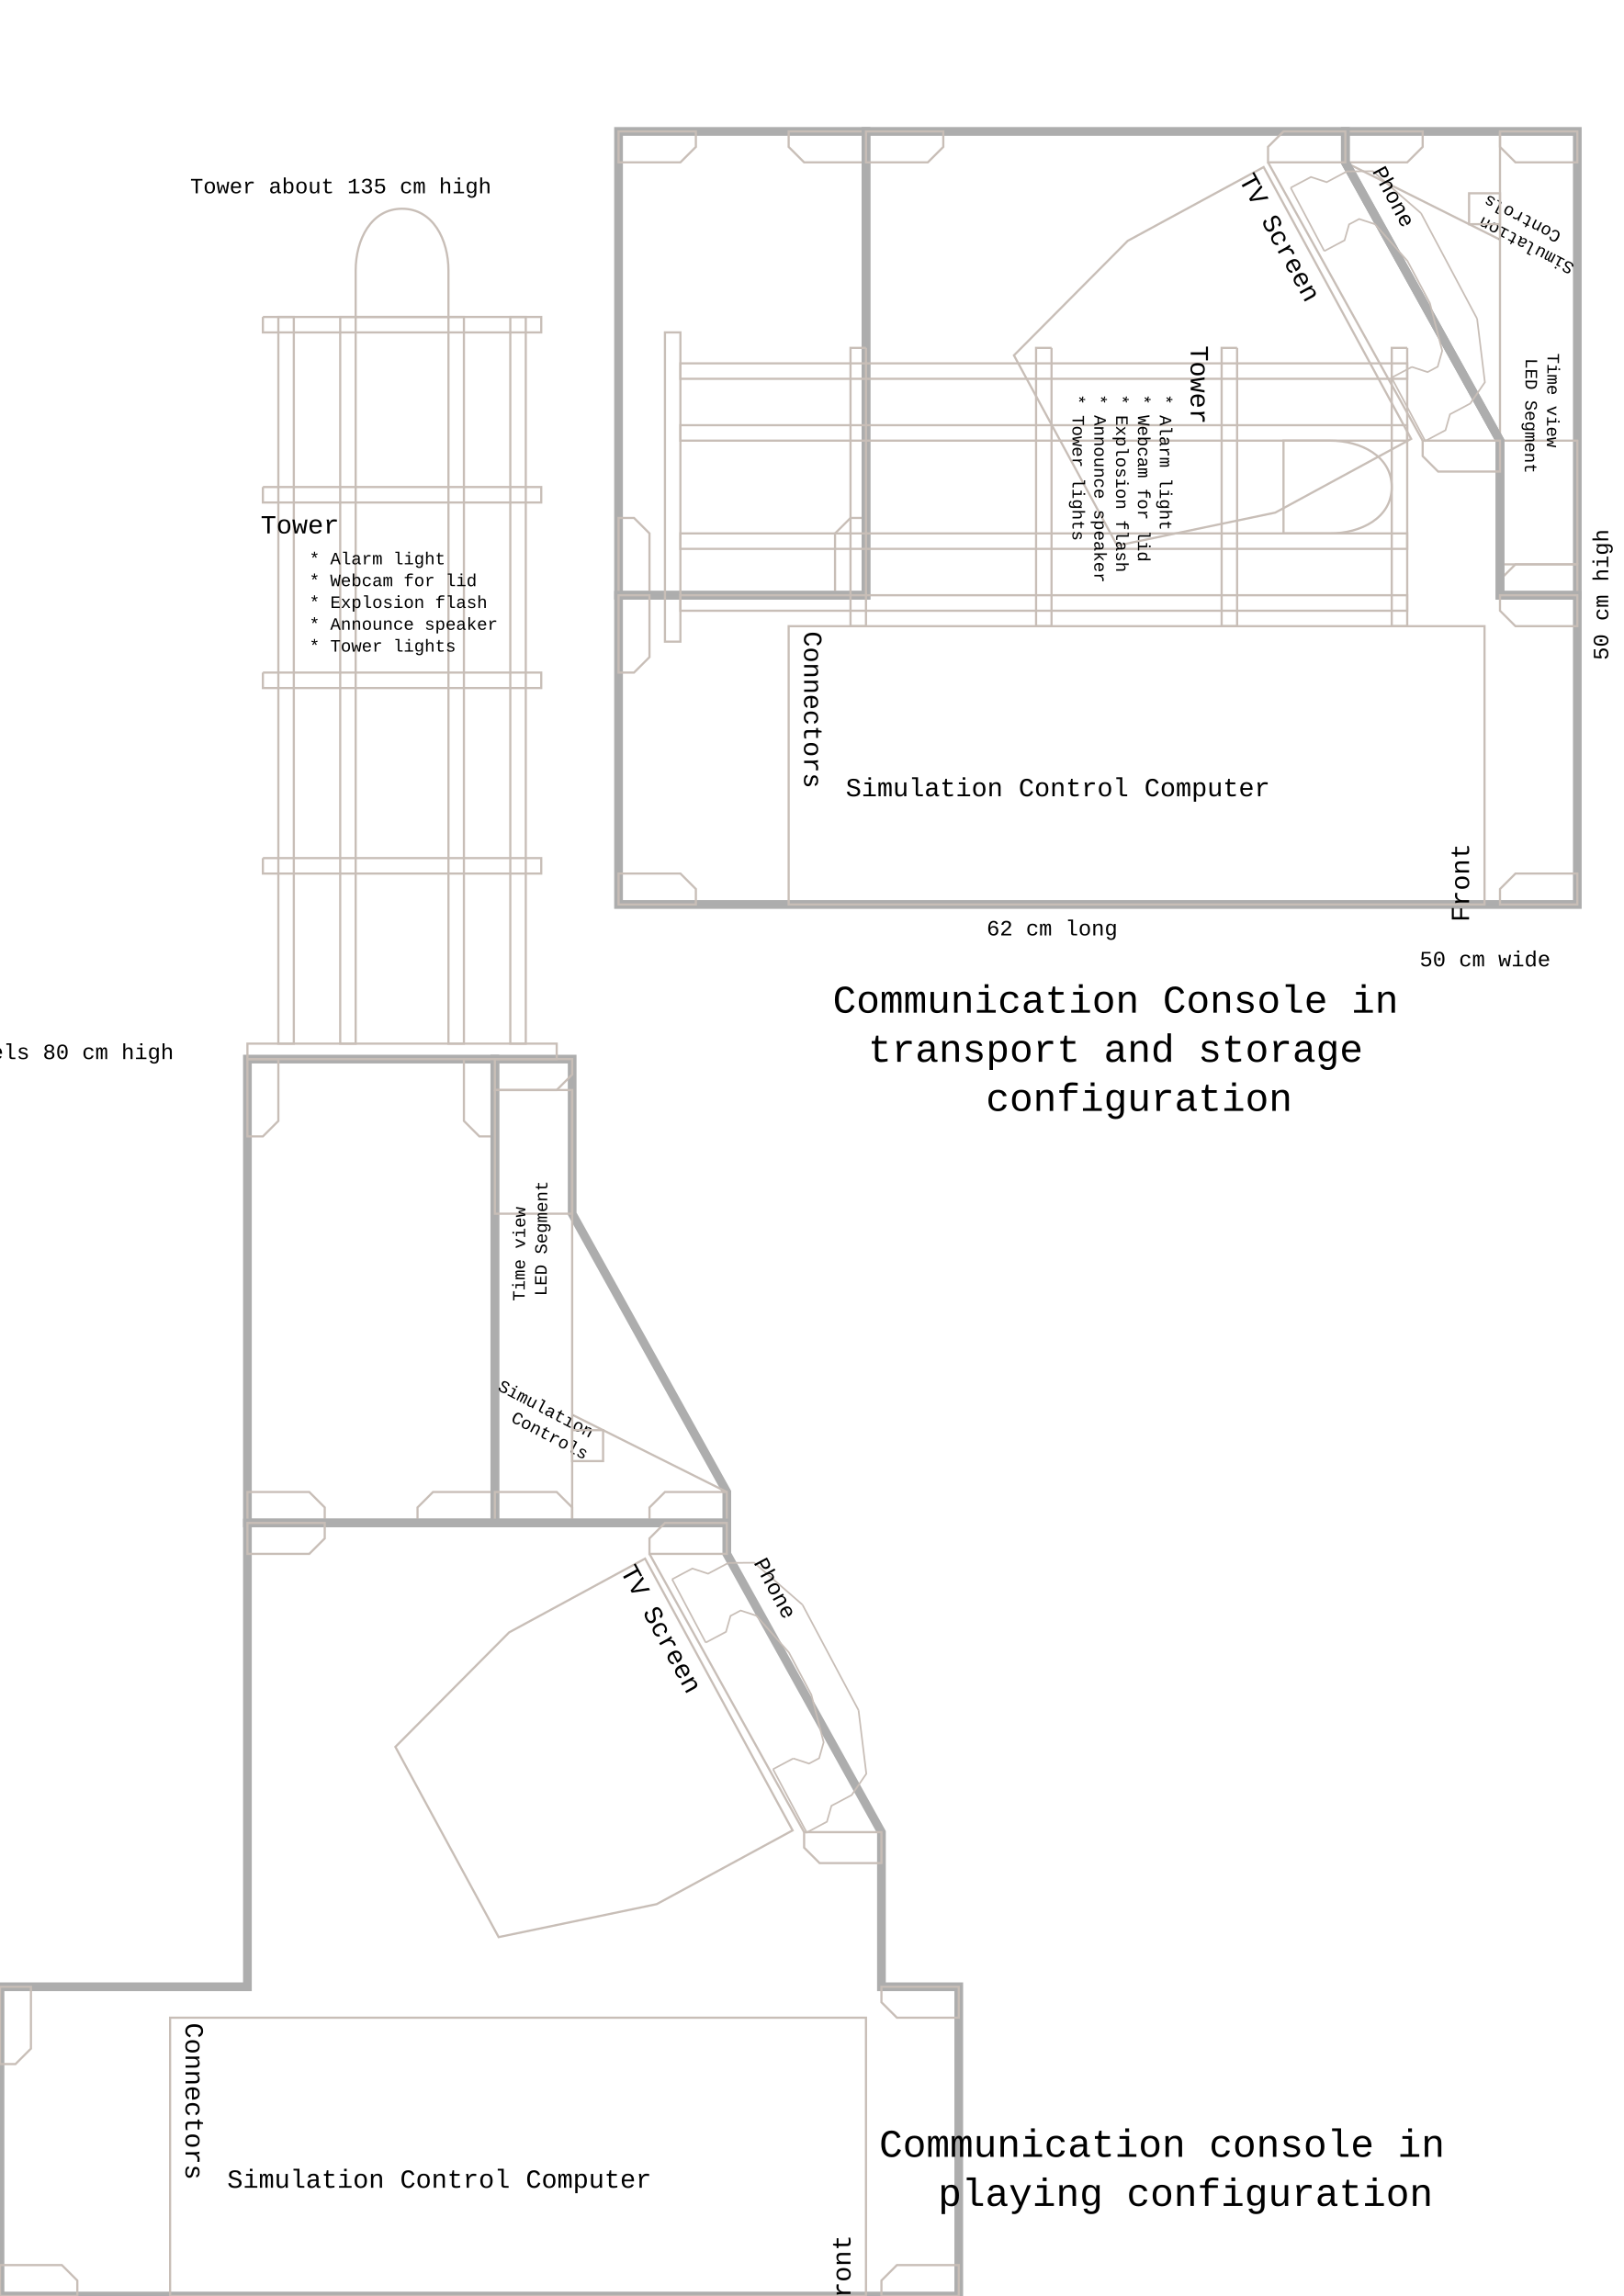
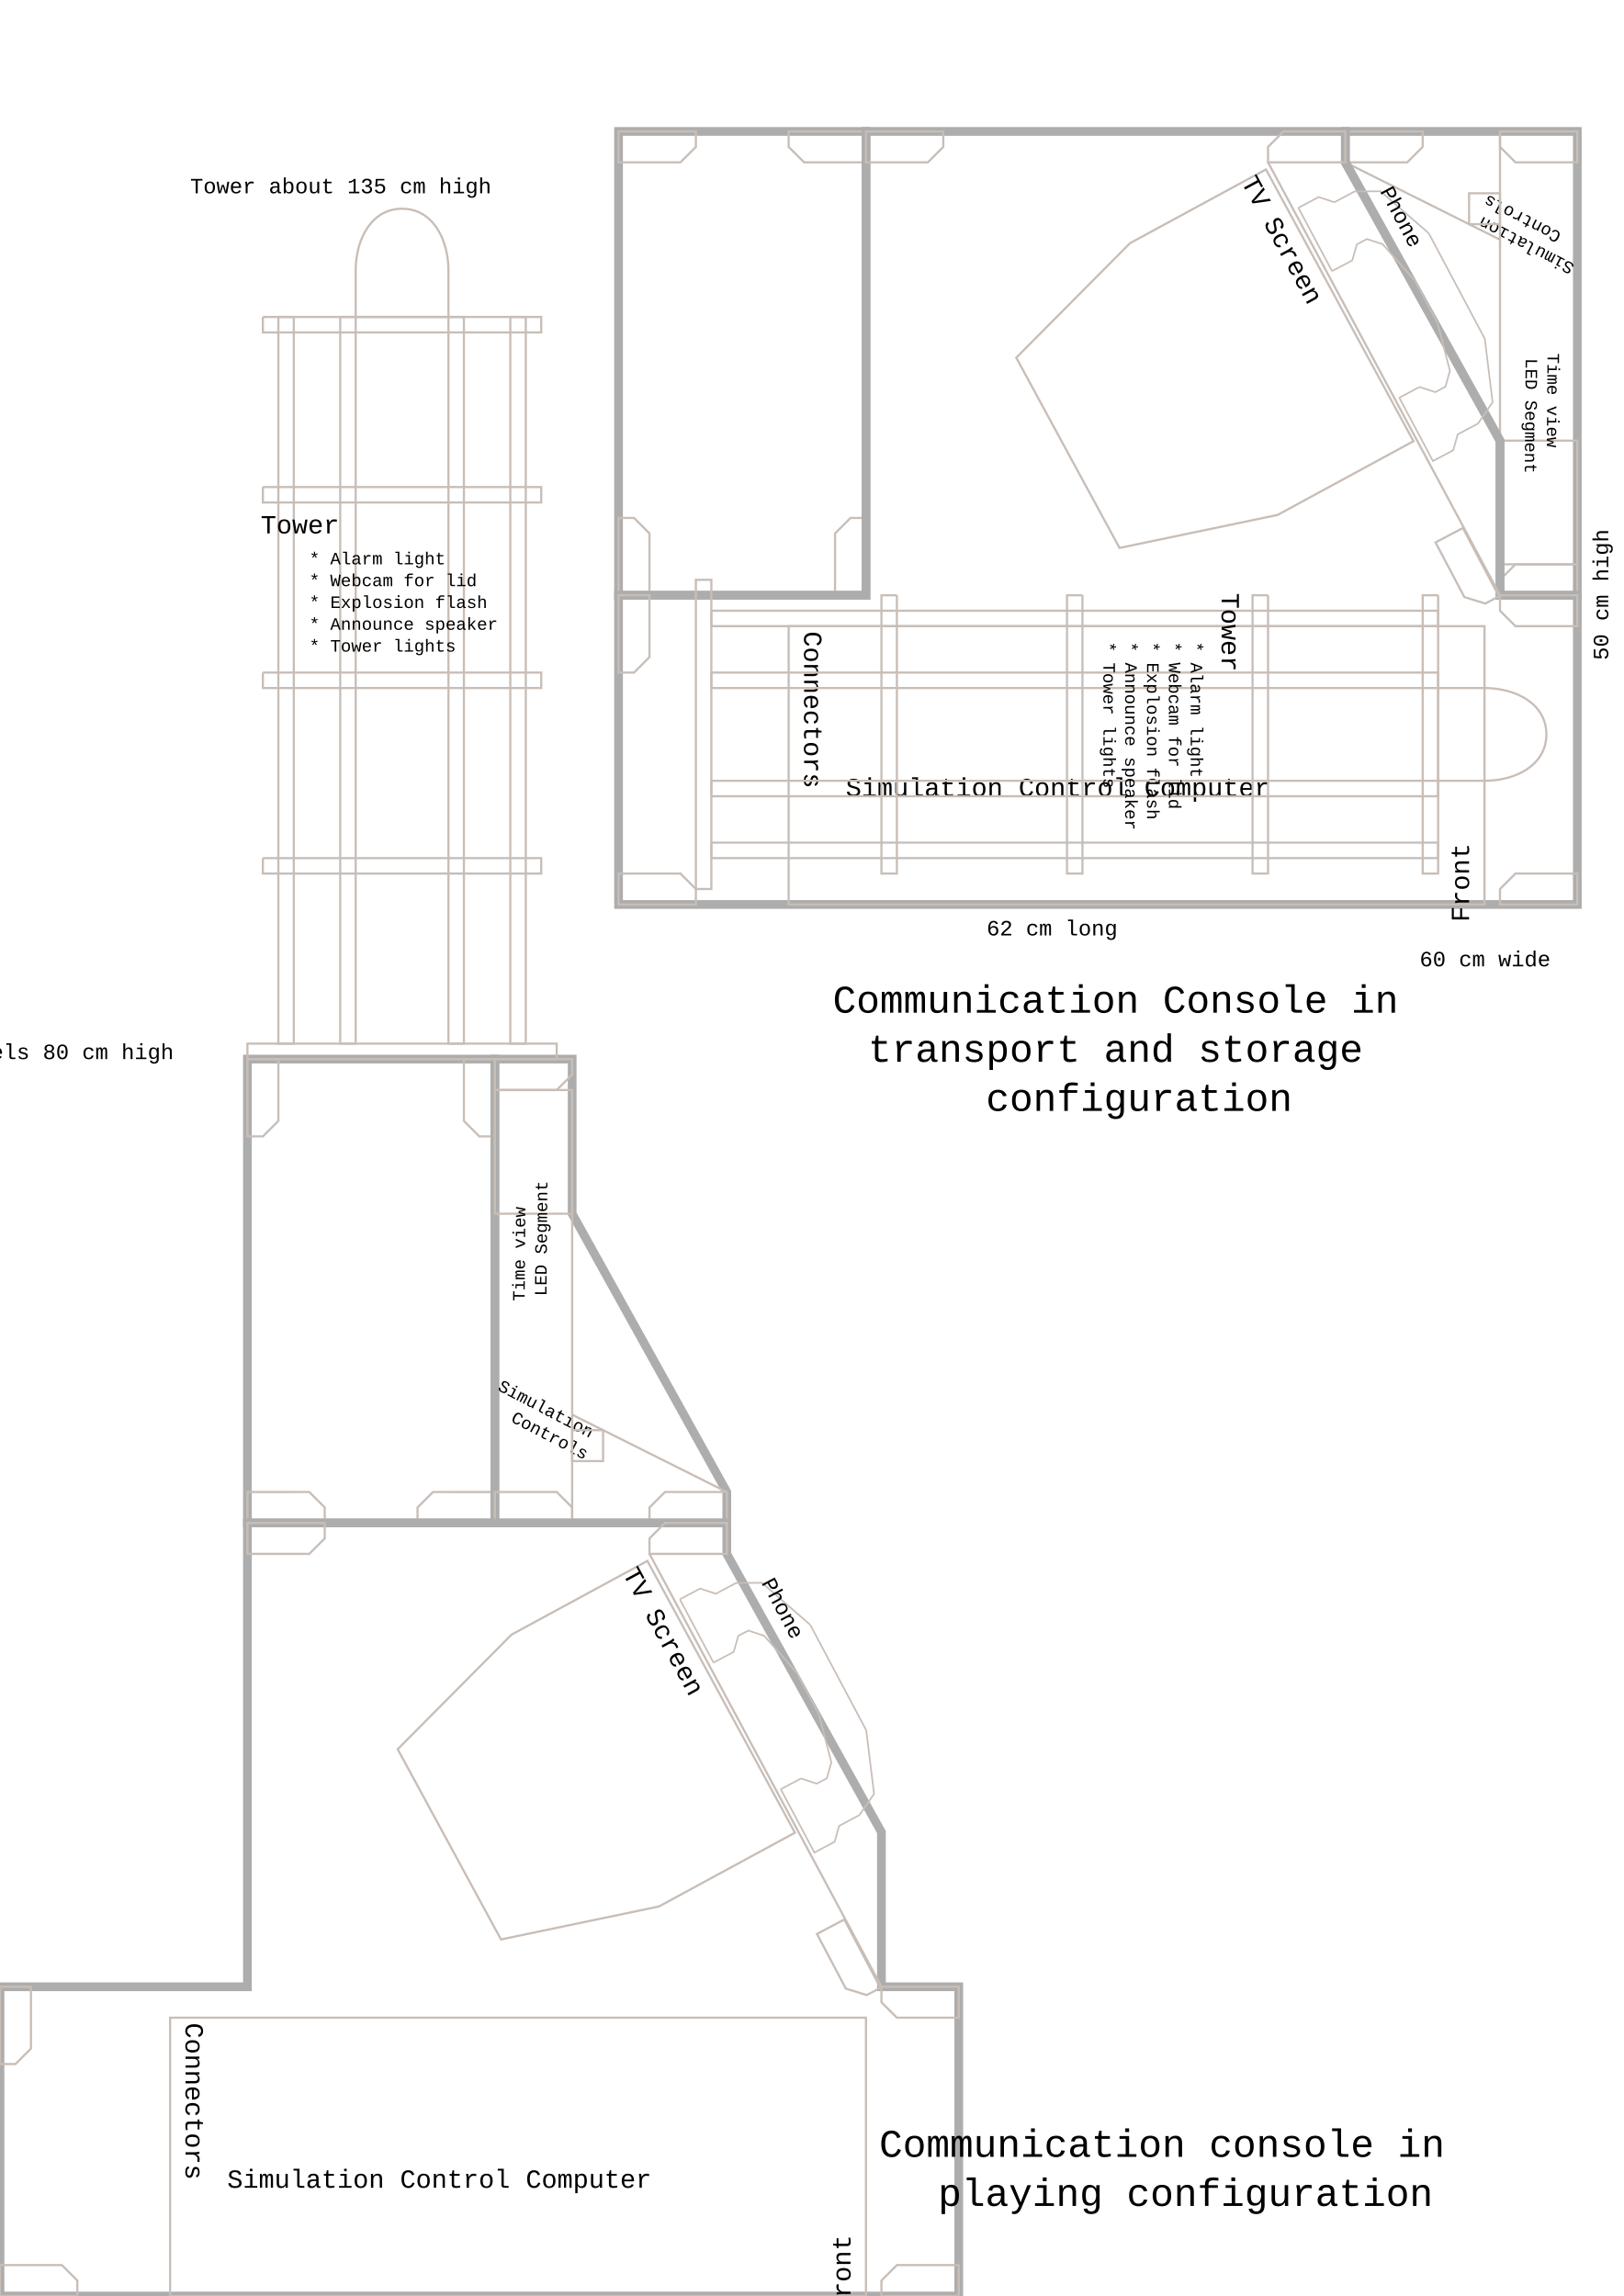
<svg xmlns="http://www.w3.org/2000/svg" xmlns:xlink="http://www.w3.org/1999/xlink" width="744.094" height="1052.362" id="svg2" version="1.1">
  <defs id="defs4">
    </defs>
  <g id="layer1" style="display:inline">
    <g id="g5178" transform="matrix(0,-1,1,0,-798.8088,872.7912)" style="display:inline" />
    <g id="g4344" transform="translate(467.7165,7.0266362e-6)">
      <g transform="translate(-382.6771,-425.1969)" id="g3009">
        <path style="color:#000000;fill:none;stroke:#adadad;stroke-width:4;stroke-linecap:square;stroke-linejoin:miter;stroke-miterlimit:4;stroke-opacity:1;stroke-dasharray:none;stroke-dashoffset:0;marker:none;visibility:visible;display:inline;overflow:visible;enable-background:accumulate" d="m 311.811,698.031 0,-212.598 -113.386,0 0,212.598 z" id="path3944" />
-         <use x="0" y="0" xlink:href="#g3027-5" id="use3156-2" transform="matrix(-1,0,0,1,800.7873,-141.7323)" width="744.094" height="1052.362" style="display:inline" />
+         <g transform="matrix(0,-1,1,0,-287.0079,1123.228)" id="use3156-2" style="display:inline">
+           <path style="color:#000000;fill:none;stroke:#c8beb7;stroke-width:1px;stroke-linecap:butt;stroke-linejoin:miter;stroke-miterlimit:4;stroke-opacity:1;stroke-dasharray:none;stroke-dashoffset:0;marker:none;visibility:visible;display:inline;overflow:visible;enable-background:accumulate" d="m 623.622,485.433 14.173,0 0,35.433 -7.087,0 -7.087,-7.087 z" id="path4591" />
+         </g>
        <use height="1052.362" width="744.094" transform="matrix(0,-1,1,0,-287.0079,896.4566)" id="use3227" xlink:href="#use3156-2" y="0" x="0" />
        <use height="1052.362" width="744.094" transform="matrix(-1,0,0,1,510.2361,5.699435e-7)" id="use3231" xlink:href="#use3156-2" y="0" x="0" />
        <use height="1052.362" width="744.094" transform="matrix(0,-1,-1,0,797.244,896.4566)" id="use3233" xlink:href="#use3156-2" y="0" x="0" />
      </g>
      <g transform="translate(-382.6771,-425.1968)" id="g3012">
        <path style="color:#000000;fill:none;stroke:#adadad;stroke-width:4;stroke-linecap:square;stroke-linejoin:miter;stroke-miterlimit:4;stroke-opacity:1;stroke-dasharray:none;stroke-dashoffset:0;marker:none;visibility:visible;display:inline;overflow:visible;enable-background:accumulate" d="m 637.795,485.433 -106.299,0 0,14.173 70.866,127.559 2e-5,70.866 35.433,0 5e-5,-149.836 z" id="path3952" />
        <g transform="matrix(0,-1,-1,0,1123.228,1123.228)" id="g3027">
          <path style="color:#000000;fill:none;stroke:#c8beb7;stroke-width:1px;stroke-linecap:butt;stroke-linejoin:miter;stroke-miterlimit:4;stroke-opacity:1;stroke-dasharray:none;stroke-dashoffset:0;marker:none;visibility:visible;display:inline;overflow:visible;enable-background:accumulate" d="m 623.622,485.433 14.173,0 0,35.433 -7.087,0 -7.087,-7.087 z" id="path3025" />
        </g>
        <use height="1052.362" width="744.094" transform="matrix(-1,0,0,1,1169.291,2.875892e-5)" id="use3037" xlink:href="#g3027" y="0" x="0" />
        <use height="1052.362" width="744.094" transform="matrix(1,0,0,-1,-2.2330709e-5,1183.465)" id="use3039" xlink:href="#g3027" y="0" x="0" />
        <text id="text3047" y="636.583" x="615.536" style="font-size:8px;font-style:normal;font-variant:normal;font-weight:normal;font-stretch:normal;text-align:center;line-height:125%;letter-spacing:0px;word-spacing:0px;text-anchor:middle;fill:#000000;fill-opacity:1;stroke:none;font-family:Courier New;-inkscape-font-specification:Courier New" xml:space="preserve">
          <tspan y="636.583" x="615.536" id="tspan3049" />
        </text>
        <g transform="translate(-5.2330709e-5,21.25986)" id="g3071">
          <path style="color:#000000;fill:none;stroke:#c8beb7;stroke-width:1px;stroke-linecap:butt;stroke-linejoin:miter;stroke-miterlimit:4;stroke-opacity:1;stroke-dasharray:none;stroke-dashoffset:0;marker:none;visibility:visible;display:inline;overflow:visible;enable-background:accumulate" d="m 637.795,662.598 -35.433,0 0,-56.693 35.433,0 0,56.693" id="path3045" />
          <text xml:space="preserve" style="font-size:12px;font-style:normal;font-variant:normal;font-weight:normal;font-stretch:normal;text-align:center;line-height:125%;letter-spacing:0px;word-spacing:0px;text-anchor:middle;fill:#000000;fill-opacity:1;stroke:none;font-family:Courier New;-inkscape-font-specification:Courier New" x="629.308" y="-628.61" id="text3051" transform="matrix(-0.00789534,0.9999688,-0.9999688,-0.00789534,0,0)">
            <tspan id="tspan3053" x="629.308" y="-628.61" style="font-size:8px">Time view</tspan>
            <tspan x="629.308" y="-618.61" id="tspan3055" style="font-size:8px">LED Segment</tspan>
          </text>
        </g>
        <g id="g3083">
          <path style="color:#000000;fill:none;stroke:#c8beb7;stroke-width:1px;stroke-linecap:butt;stroke-linejoin:miter;stroke-miterlimit:4;stroke-opacity:1;stroke-dasharray:none;stroke-dashoffset:0;marker:none;visibility:visible;display:inline;overflow:visible;enable-background:accumulate" d="m 531.496,499.606 70.866,35.433" id="path3043" />
          <text xml:space="preserve" style="font-size:12px;font-style:normal;font-variant:normal;font-weight:normal;font-stretch:normal;text-align:center;line-height:125%;letter-spacing:0px;word-spacing:0px;text-anchor:middle;fill:#000000;fill-opacity:1;stroke:none;font-family:Courier New;-inkscape-font-specification:Courier New" x="-746.38" y="-190.735" id="text3077" transform="matrix(-0.8870465,-0.4616801,0.4616801,-0.8870465,0,0)">
            <tspan id="tspan3079" x="-746.38" y="-190.735" style="font-size:8px">Simulation</tspan>
            <tspan x="-746.38" y="-180.735" id="tspan3081" style="font-size:8px">Controls</tspan>
          </text>
        </g>
        <path id="path3093" d="m 602.362,513.78 -14.173,0 0,14.173 14.173,10e-6 z" style="color:#000000;fill:none;stroke:#c8beb7;stroke-width:1px;stroke-linecap:butt;stroke-linejoin:miter;stroke-miterlimit:4;stroke-opacity:1;stroke-dasharray:none;stroke-dashoffset:0;marker:none;visibility:visible;display:inline;overflow:visible;enable-background:accumulate" />
        <path id="path3095" d="m 602.362,683.858 0,-198.425" style="color:#000000;fill:none;stroke:#c8beb7;stroke-width:1px;stroke-linecap:butt;stroke-linejoin:miter;stroke-miterlimit:4;stroke-opacity:1;stroke-dasharray:none;stroke-dashoffset:0;marker:none;visibility:visible;display:inline;overflow:visible;enable-background:accumulate" />
      </g>
      <g transform="translate(-382.6771,-425.1969)" id="g3170">
        <path style="color:#000000;fill:none;stroke:#adadad;stroke-width:4;stroke-linecap:square;stroke-linejoin:miter;stroke-miterlimit:4;stroke-opacity:1;stroke-dasharray:none;stroke-dashoffset:0;marker:none;visibility:visible;display:inline;overflow:visible;enable-background:accumulate" d="m 637.795,839.764 -439.37,2e-5 0,-141.732 113.386,0 0,-212.598 219.685,-2e-5 0,14.173 70.866,127.559 2e-5,47.465 -10e-6,23.402 35.433,0 z" id="path3938" />
-         <g style="display:inline" id="g3027-5" transform="matrix(0,-1,-1,0,1087.795,1264.961)">
-           <path id="path3025-4" d="m 623.622,485.433 14.173,0 0,35.433 -7.087,0 -7.087,-7.087 z" style="color:#000000;fill:none;stroke:#c8beb7;stroke-width:1px;stroke-linecap:butt;stroke-linejoin:miter;stroke-miterlimit:4;stroke-opacity:1;stroke-dasharray:none;stroke-dashoffset:0;marker:none;visibility:visible;display:inline;overflow:visible;enable-background:accumulate" />
+         <g transform="matrix(0,1,-1,0,1016.929,-138.189)" id="use3156" style="display:inline">
+           <path style="color:#000000;fill:none;stroke:#c8beb7;stroke-width:1px;stroke-linecap:butt;stroke-linejoin:miter;stroke-miterlimit:4;stroke-opacity:1;stroke-dasharray:none;stroke-dashoffset:0;marker:none;visibility:visible;display:inline;overflow:visible;enable-background:accumulate" d="m 623.622,485.433 14.173,0 0,35.433 -7.087,0 -7.087,-7.087 z" id="path4595" />
        </g>
-         <use x="0" y="0" xlink:href="#g3027-5" id="use3156" transform="matrix(1,0,0,-1,-70.86601,1126.772)" width="744.094" height="1052.362" />
-         <use x="0" y="0" xlink:href="#g3027-5" id="use3158" transform="translate(35.43308,70.86614)" width="744.094" height="1052.362" />
-         <use x="0" y="0" xlink:href="#g3027-5" id="use3160" transform="matrix(1,0,0,-1,35.43317,1466.929)" width="744.094" height="1052.362" />
-         <use x="0" y="0" xlink:href="#g3027-5" id="use3162" transform="matrix(-1,0,0,-1,800.7873,1466.929)" width="744.094" height="1052.362" />
-         <use x="0" y="0" xlink:href="#g3027-5" id="use3164" transform="matrix(0,-1,1,0,-428.7402,1300.394)" width="744.094" height="1052.362" />
-         <use x="0" y="0" xlink:href="#g3027-5" id="use3168" transform="matrix(-1,0,0,1,914.1731,-141.7323)" width="744.094" height="1052.362" />
-         <path transform="translate(2.2047244e-6,4.1732278e-6)" id="path3181" d="m 496.063,499.606 70.866,127.559" style="color:#000000;fill:none;stroke:#c8beb7;stroke-width:1px;stroke-linecap:butt;stroke-linejoin:miter;stroke-miterlimit:4;stroke-opacity:1;stroke-dasharray:none;stroke-dashoffset:0;marker:none;visibility:visible;display:inline;overflow:visible;enable-background:accumulate" />
-         <g transform="matrix(0.8788944,-0.4770164,0.4770164,0.8788944,-207.3089,249.4865)" id="g3191">
+         <g transform="matrix(0,-1,-1,0,1123.228,1335.827)" id="use3158" style="display:inline">
+           <path style="color:#000000;fill:none;stroke:#c8beb7;stroke-width:1px;stroke-linecap:butt;stroke-linejoin:miter;stroke-miterlimit:4;stroke-opacity:1;stroke-dasharray:none;stroke-dashoffset:0;marker:none;visibility:visible;display:inline;overflow:visible;enable-background:accumulate" d="m 623.622,485.433 14.173,0 0,35.433 -7.087,0 -7.087,-7.087 z" id="path4599" />
+         </g>
+         <g transform="matrix(0,1,-1,0,1123.228,201.9685)" id="use3160" style="display:inline">
+           <path style="color:#000000;fill:none;stroke:#c8beb7;stroke-width:1px;stroke-linecap:butt;stroke-linejoin:miter;stroke-miterlimit:4;stroke-opacity:1;stroke-dasharray:none;stroke-dashoffset:0;marker:none;visibility:visible;display:inline;overflow:visible;enable-background:accumulate" d="m 623.622,485.433 14.173,0 0,35.433 -7.087,0 -7.087,-7.087 z" id="path4603" />
+         </g>
+         <g transform="matrix(0,1,1,0,-287.0079,201.9685)" id="use3162" style="display:inline">
+           <path style="color:#000000;fill:none;stroke:#c8beb7;stroke-width:1px;stroke-linecap:butt;stroke-linejoin:miter;stroke-miterlimit:4;stroke-opacity:1;stroke-dasharray:none;stroke-dashoffset:0;marker:none;visibility:visible;display:inline;overflow:visible;enable-background:accumulate" d="m 623.622,485.433 14.173,0 0,35.433 -7.087,0 -7.087,-7.087 z" id="path4607" />
+         </g>
+         <g transform="matrix(-1,0,0,1,836.2204,212.5984)" id="use3164" style="display:inline">
+           <path style="color:#000000;fill:none;stroke:#c8beb7;stroke-width:1px;stroke-linecap:butt;stroke-linejoin:miter;stroke-miterlimit:4;stroke-opacity:1;stroke-dasharray:none;stroke-dashoffset:0;marker:none;visibility:visible;display:inline;overflow:visible;enable-background:accumulate" d="m 623.622,485.433 14.173,0 0,35.433 -7.087,0 -7.087,-7.087 z" id="path4611" />
+         </g>
+         <g transform="matrix(0,-1,1,0,-173.6221,1123.228)" id="use3168" style="display:inline">
+           <path style="color:#000000;fill:none;stroke:#c8beb7;stroke-width:1px;stroke-linecap:butt;stroke-linejoin:miter;stroke-miterlimit:4;stroke-opacity:1;stroke-dasharray:none;stroke-dashoffset:0;marker:none;visibility:visible;display:inline;overflow:visible;enable-background:accumulate" d="m 623.622,485.433 14.173,0 0,35.433 -7.087,0 -7.087,-7.087 z" id="path4615" />
+         </g>
+         <path transform="translate(2.2047244e-6,4.1732278e-6)" id="path3181" d="M 496.063,499.606 602.362,698.031" style="color:#000000;fill:none;stroke:#c8beb7;stroke-width:1px;stroke-linecap:butt;stroke-linejoin:miter;stroke-miterlimit:4;stroke-opacity:1;stroke-dasharray:none;stroke-dashoffset:0;marker:none;visibility:visible;display:inline;overflow:visible;enable-background:accumulate" />
+         <g transform="matrix(0.8788944,-0.4770164,0.4770164,0.8788944,-206.2482,250.5471)" id="g3191">
          <path style="color:#000000;fill:none;stroke:#c8beb7;stroke-width:1px;stroke-linecap:butt;stroke-linejoin:miter;stroke-miterlimit:4;stroke-opacity:1;stroke-dasharray:none;stroke-dashoffset:0;marker:none;visibility:visible;display:inline;overflow:visible;enable-background:accumulate" d="m 354.331,577.559 70.866,-21.26 70.866,0 0,141.732 -70.866,0 -70.866,-21.26 z" id="path3185" transform="translate(2.2047244e-6,4.1732278e-6)" />
          <text xml:space="preserve" style="font-size:12px;font-style:normal;font-variant:normal;font-weight:normal;font-stretch:normal;text-align:center;line-height:125%;letter-spacing:0px;word-spacing:0px;text-anchor:middle;fill:#000000;fill-opacity:1;stroke:none;font-family:Courier New;-inkscape-font-specification:Courier New" x="627.739" y="-483.266" id="text3187" transform="matrix(0,1,-1,0,0,0)">
            <tspan id="tspan3189" x="627.739" y="-483.266">TV Screen</tspan>
          </text>
-           <g style="display:inline" id="g4516" transform="matrix(0.5280586,0.8492079,-0.8492079,0.5280586,626.9928,-63.84551)">
+           <g style="display:inline" id="g4516" transform="matrix(0.5280586,0.8492079,-0.8492079,0.5280586,625.2889,-55.51803)">
            <path id="path4480" d="m 472.946,440.759 27.748,17.597" style="color:#000000;fill:none;stroke:#c8beb7;stroke-width:0.757px;stroke-linecap:butt;stroke-linejoin:miter;stroke-miterlimit:4;stroke-opacity:1;stroke-dasharray:none;stroke-dashoffset:0;marker:none;visibility:visible;display:inline;overflow:visible;enable-background:accumulate" />
            <path id="path4482" d="m 500.694,458.356 5.627,-8.872 -1.811,-7.369 2.813,-4.436 7.438,-1.503 21.312,7.295 18.499,11.732 15.685,16.168 1.811,7.369 -2.813,4.436 -7.438,1.503" style="color:#000000;fill:none;stroke:#c8beb7;stroke-width:0.757px;stroke-linecap:butt;stroke-linejoin:miter;stroke-miterlimit:4;stroke-opacity:1;stroke-dasharray:none;stroke-dashoffset:0;marker:none;visibility:visible;display:inline;overflow:visible;enable-background:accumulate" />
            <path id="path4484" d="m 561.816,484.678 -5.627,8.872" style="color:#000000;fill:none;stroke:#c8beb7;stroke-width:0.757px;stroke-linecap:butt;stroke-linejoin:miter;stroke-miterlimit:4;stroke-opacity:1;stroke-dasharray:none;stroke-dashoffset:0;marker:none;visibility:visible;display:inline;overflow:visible;enable-background:accumulate" />
            <path id="path4488" d="m 556.19,493.551 27.748,17.597 5.627,-8.872 -1.811,-7.369 5.627,-8.872 1.002,-11.805 -17.497,-23.537" style="color:#000000;fill:none;stroke:#c8beb7;stroke-width:0.757px;stroke-linecap:butt;stroke-linejoin:miter;stroke-miterlimit:4;stroke-opacity:1;stroke-dasharray:none;stroke-dashoffset:0;marker:none;visibility:visible;display:inline;overflow:visible;enable-background:accumulate" />
            <path id="path4490" d="M 576.885,450.693 530.638,421.364" style="color:#000000;fill:none;stroke:#c8beb7;stroke-width:0.757px;stroke-linecap:butt;stroke-linejoin:miter;stroke-miterlimit:4;stroke-opacity:1;stroke-dasharray:none;stroke-dashoffset:0;marker:none;visibility:visible;display:inline;overflow:visible;enable-background:accumulate" />
            <path id="path4492" d="m 530.638,421.364 -28.75,-5.792 -10.251,5.939 -5.627,8.872 -7.438,1.503 -5.627,8.872" style="color:#000000;fill:none;stroke:#c8beb7;stroke-width:0.757px;stroke-linecap:butt;stroke-linejoin:miter;stroke-miterlimit:4;stroke-opacity:1;stroke-dasharray:none;stroke-dashoffset:0;marker:none;visibility:visible;display:inline;overflow:visible;enable-background:accumulate" />
            <text transform="matrix(0.8444936,0.5355656,-0.5355656,0.8444936,0,0)" id="text4502" y="82.439" x="700.219" style="font-size:10px;font-style:normal;font-variant:normal;font-weight:normal;font-stretch:normal;text-align:center;line-height:125%;letter-spacing:0px;word-spacing:0px;text-anchor:middle;fill:#000000;fill-opacity:1;stroke:none;font-family:Courier New;-inkscape-font-specification:Courier New" xml:space="preserve">
              <tspan y="82.439" x="700.219" id="tspan4504">Phone</tspan>
            </text>
          </g>
        </g>
        <g transform="translate(-7.086663,21.25984)" id="g3251">
          <path style="color:#000000;fill:none;stroke:#c8beb7;stroke-width:1px;stroke-linecap:butt;stroke-linejoin:miter;stroke-miterlimit:4;stroke-opacity:1;stroke-dasharray:none;stroke-dashoffset:0;marker:none;visibility:visible;display:inline;overflow:visible;enable-background:accumulate" d="m 602.362,818.504 -10e-6,-127.559 -318.898,0 0,127.559 z" id="path3237" />
          <text xml:space="preserve" style="font-size:12px;font-style:normal;font-variant:normal;font-weight:normal;font-stretch:normal;text-align:center;line-height:125%;letter-spacing:0px;word-spacing:0px;text-anchor:middle;fill:#000000;fill-opacity:1;stroke:none;font-family:Courier New;-inkscape-font-specification:Courier New" x="446.457" y="768.898" id="text3239">
            <tspan id="tspan3241" x="446.457" y="768.898">Simulation Control Computer</tspan>
          </text>
          <text xml:space="preserve" style="font-size:12px;font-style:normal;font-variant:normal;font-weight:normal;font-stretch:normal;text-align:center;line-height:125%;letter-spacing:0px;word-spacing:0px;text-anchor:middle;fill:#000000;fill-opacity:1;stroke:none;font-family:Courier New;-inkscape-font-specification:Courier New" x="768.898" y="-290.551" id="text3243" transform="matrix(0,1,-1,0,0,0)">
            <tspan id="tspan3245" x="768.898" y="-290.551">Connectors</tspan>
          </text>
          <text xml:space="preserve" style="font-size:12px;font-style:normal;font-variant:normal;font-weight:normal;font-stretch:normal;text-align:center;line-height:125%;letter-spacing:0px;word-spacing:0px;text-anchor:middle;fill:#000000;fill-opacity:1;stroke:none;font-family:Courier New;-inkscape-font-specification:Courier New" x="-768.898" y="595.276" id="text3247" transform="matrix(0,-1,1,0,0,0)">
            <tspan id="tspan3249" x="-768.898" y="595.276">Front</tspan>
          </text>
        </g>
+         <g transform="matrix(0.8842209,-0.467069,0.467069,0.8842209,-205.3377,535.859)" id="use4587" style="display:inline">
+           <path style="color:#000000;fill:none;stroke:#c8beb7;stroke-width:1px;stroke-linecap:butt;stroke-linejoin:miter;stroke-miterlimit:4;stroke-opacity:1;stroke-dasharray:none;stroke-dashoffset:0;marker:none;visibility:visible;display:inline;overflow:visible;enable-background:accumulate" d="m 623.622,485.433 14.173,0 0,35.433 -7.087,0 -7.087,-7.087 z" id="path4619" />
+         </g>
      </g>
-       <g id="g3284" style="display:inline" transform="matrix(0,-1,1,0,-669.685,421.6535)">
+       <g id="g3284" style="display:inline" transform="matrix(0,-1,1,0,-655.5117,535.0393)">
        <g id="g3264">
          <path id="path3262" d="m 255.118,846.85 0,-333.071 -7.087,-3e-5 0,333.071 z" style="color:#000000;fill:none;stroke:#c8beb7;stroke-width:1px;stroke-linecap:butt;stroke-linejoin:miter;stroke-miterlimit:4;stroke-opacity:1;stroke-dasharray:none;stroke-dashoffset:0;marker:none;visibility:visible;display:inline;overflow:visible;enable-background:accumulate" />
        </g>
        <use x="0" y="0" xlink:href="#g3264" id="use3267" transform="translate(-106.2992,-3.6711676e-5)" width="744.094" height="1052.362" />
        <use x="0" y="0" xlink:href="#use3267" id="use3269" transform="translate(28.34646,0)" width="744.094" height="1052.362" />
        <use x="0" y="0" xlink:href="#g3264" id="use3271" transform="translate(-28.34646,-3.6711676e-5)" width="744.094" height="1052.362" />
        <g id="use3278" transform="translate(3.5245448e-6,148.8189)">
          <path id="path3520" d="m 262.205,698.031 0,-7.087 -127.559,-2e-5 0,7.087 127.559,2e-5" style="color:#000000;fill:none;stroke:#c8beb7;stroke-width:1px;stroke-linecap:butt;stroke-linejoin:miter;stroke-miterlimit:4;stroke-opacity:1;stroke-dasharray:none;stroke-dashoffset:0;marker:none;visibility:visible;display:inline;overflow:visible;enable-background:accumulate" />
        </g>
        <use x="0" y="0" xlink:href="#use3278" id="use3280" transform="translate(1.488189e-5,-77.95274)" width="744.094" height="1052.362" />
        <g transform="matrix(-1,0,0,-1,411.0236,1417.323)" id="g3436">
          <text xml:space="preserve" style="font-size:12px;font-style:normal;font-variant:normal;font-weight:normal;font-stretch:normal;text-align:center;line-height:125%;letter-spacing:0px;word-spacing:0px;text-anchor:middle;fill:#000000;fill-opacity:1;stroke:none;font-family:Courier New;-inkscape-font-specification:Courier New" x="212.598" y="669.685" id="text3416">
            <tspan id="tspan3418" x="212.598" y="669.685">Tower</tspan>
            <tspan x="212.598" y="684.685" id="tspan3420" />
          </text>
          <text xml:space="preserve" style="font-size:12px;font-style:normal;font-variant:normal;font-weight:normal;font-stretch:normal;text-align:start;line-height:125%;letter-spacing:0px;word-spacing:0px;text-anchor:start;fill:#000000;fill-opacity:1;stroke:none;font-family:Courier New;-inkscape-font-specification:Courier New" x="170.079" y="683.858" id="text3424">
            <tspan id="tspan3426" x="170.079" y="683.858" style="font-size:8px">* Alarm light</tspan>
            <tspan x="170.079" y="693.858" id="tspan3428" style="font-size:8px">* Webcam for lid</tspan>
            <tspan x="170.079" y="703.858" id="tspan3430" style="font-size:8px">* Explosion flash</tspan>
            <tspan x="170.079" y="713.858" id="tspan3432" style="font-size:8px">* Announce speaker</tspan>
            <tspan x="170.079" y="723.858" id="tspan3434" style="font-size:8px">* Tower lights</tspan>
          </text>
        </g>
        <use height="1052.362" width="744.094" transform="translate(-1.488189e-5,-170.0788)" id="use3473" xlink:href="#use3280" y="0" x="0" />
        <use height="1052.362" width="744.094" transform="translate(0,85.03937)" id="use3475" xlink:href="#use3473" y="0" x="0" />
        <g transform="translate(1.488189e-5,-184.252)" id="use3276-2" style="display:inline">
          <path style="color:#000000;fill:none;stroke:#c8beb7;stroke-width:1px;stroke-linecap:butt;stroke-linejoin:miter;stroke-miterlimit:4;stroke-opacity:1;stroke-dasharray:none;stroke-dashoffset:0;marker:none;visibility:visible;display:inline;overflow:visible;enable-background:accumulate" d="m 269.291,690.945 -141.732,0 0,7.087 141.732,0 z" id="path3414-6" />
        </g>
+         <path id="path3370" d="m 177.165,846.85 42.52,0 0,21.26 c 0,14.173 -7.087,28.346 -21.26,28.346 -14.173,0 -21.26,-14.173 -21.26,-28.346 z" style="color:#000000;fill:none;stroke:#c8beb7;stroke-width:1px;stroke-linecap:butt;stroke-linejoin:miter;stroke-miterlimit:4;stroke-opacity:1;stroke-dasharray:none;stroke-dashoffset:0;marker:none;visibility:visible;display:inline;overflow:visible;enable-background:accumulate" />
      </g>
-       <path id="path3370" d="m 120.472,244.488 0,-42.52 21.26,0 c 14.173,0 28.346,7.087 28.346,21.26 0,14.173 -14.173,21.26 -28.346,21.26 z" style="color:#000000;fill:none;stroke:#c8beb7;stroke-width:1px;stroke-linecap:butt;stroke-linejoin:miter;stroke-miterlimit:4;stroke-opacity:1;stroke-dasharray:none;stroke-dashoffset:0;marker:none;visibility:visible;display:inline;overflow:visible;enable-background:accumulate" />
      <text id="text4322" y="464.173" x="92.126" style="font-size:18px;font-style:normal;font-variant:normal;font-weight:normal;font-stretch:normal;text-align:center;line-height:125%;letter-spacing:0px;word-spacing:0px;text-anchor:middle;fill:#000000;fill-opacity:1;stroke:none;font-family:Courier New;-inkscape-font-specification:Courier New" xml:space="preserve">
        <tspan id="tspan4330" y="464.173" x="92.126">Communication Console in</tspan>
        <tspan y="486.673" x="92.126" id="tspan4435">transport and storage</tspan>
        <tspan id="tspan4332" y="509.173" x="92.126">configuration</tspan>
      </text>
      <text xml:space="preserve" style="font-size:10px;font-style:normal;font-variant:normal;font-weight:normal;font-stretch:normal;text-align:center;line-height:125%;letter-spacing:0px;word-spacing:0px;text-anchor:middle;fill:#000000;fill-opacity:1;stroke:none;font-family:Courier New;-inkscape-font-specification:Courier New" x="35.433" y="428.74" id="text4441">
        <tspan id="tspan4443" x="35.433" y="428.74">62 cm long</tspan>
      </text>
      <text xml:space="preserve" style="font-size:10px;font-style:normal;font-variant:normal;font-weight:normal;font-stretch:normal;text-align:center;line-height:125%;letter-spacing:0px;word-spacing:0px;text-anchor:middle;fill:#000000;fill-opacity:1;stroke:none;font-family:Courier New;-inkscape-font-specification:Courier New" x="-251.575" y="269.291" id="text4445" transform="matrix(0,-1,1,0,0,0)">
        <tspan id="tspan4447" x="-251.575" y="269.291">50 cm high</tspan>
      </text>
      <text xml:space="preserve" style="font-size:10px;font-style:normal;font-variant:normal;font-weight:normal;font-stretch:normal;text-align:center;line-height:125%;letter-spacing:0px;word-spacing:0px;text-anchor:middle;fill:#000000;fill-opacity:1;stroke:none;font-family:Courier New;-inkscape-font-specification:Courier New" x="-290.551" y="88.583" id="text4449">
        <tspan id="tspan4451" x="-290.551" y="88.583">Tower about 135 cm high</tspan>
      </text>
      <text xml:space="preserve" style="font-size:10px;font-style:normal;font-variant:normal;font-weight:normal;font-stretch:normal;text-align:center;line-height:125%;letter-spacing:0px;word-spacing:0px;text-anchor:middle;fill:#000000;fill-opacity:1;stroke:none;font-family:Courier New;-inkscape-font-specification:Courier New" x="-418.11" y="485.433" id="text4453">
        <tspan id="tspan4455" x="-418.11" y="485.433">Panels 80 cm high</tspan>
      </text>
      <text xml:space="preserve" style="font-size:10px;font-style:normal;font-variant:normal;font-weight:normal;font-stretch:normal;text-align:center;line-height:125%;letter-spacing:0px;word-spacing:0px;text-anchor:middle;fill:#000000;fill-opacity:1;stroke:none;font-family:Courier New;-inkscape-font-specification:Courier New" x="233.858" y="442.913" id="text4457">
-         <tspan id="tspan4459" x="233.858" y="442.913">50 cm wide</tspan>
+         <tspan x="233.858" y="442.913" id="tspan4640">60 cm wide</tspan>
      </text>
    </g>
    <g id="g4423" transform="translate(-198.4251,70.86614)">
      <use height="1052.362" width="744.094" transform="matrix(-1,0,0,-1,240.9449,687.4016)" id="use3015" xlink:href="#g3009" y="0" x="0" />
      <use height="1052.362" width="744.094" transform="matrix(-1,0,0,-1,680.3149,687.4016)" id="use3017" xlink:href="#g3012" y="0" x="0" />
-       <use height="1052.362" width="744.094" transform="matrix(0,-1,1,0,159.4489,251.5748)" id="use3368" xlink:href="#g3284" y="0" x="0" />
-       <use height="1052.362" width="744.094" transform="matrix(0,-1,1,0,159.4488,194.8819)" id="use3544" xlink:href="#path3370" y="0" x="0" />
+       <use height="1052.362" width="744.094" transform="matrix(0,-1,1,0,46.06304,265.7481)" id="use3368" xlink:href="#g3284" y="0" x="0" />
      <use height="1052.362" width="744.094" transform="translate(382.6771,566.9291)" id="use4320" xlink:href="#g3170" y="0" x="0" />
      <text id="text4334" y="917.716" x="779.527" style="font-size:18px;font-style:normal;font-variant:normal;font-weight:normal;font-stretch:normal;text-align:center;line-height:125%;letter-spacing:0px;word-spacing:0px;text-anchor:middle;fill:#000000;fill-opacity:1;stroke:none;font-family:Courier New;-inkscape-font-specification:Courier New" xml:space="preserve">
        <tspan id="tspan4342" y="917.716" x="779.527">Communication console in</tspan>
        <tspan y="940.216" x="779.527" id="tspan4439">playing configuration</tspan>
      </text>
    </g>
  </g>
</svg>
